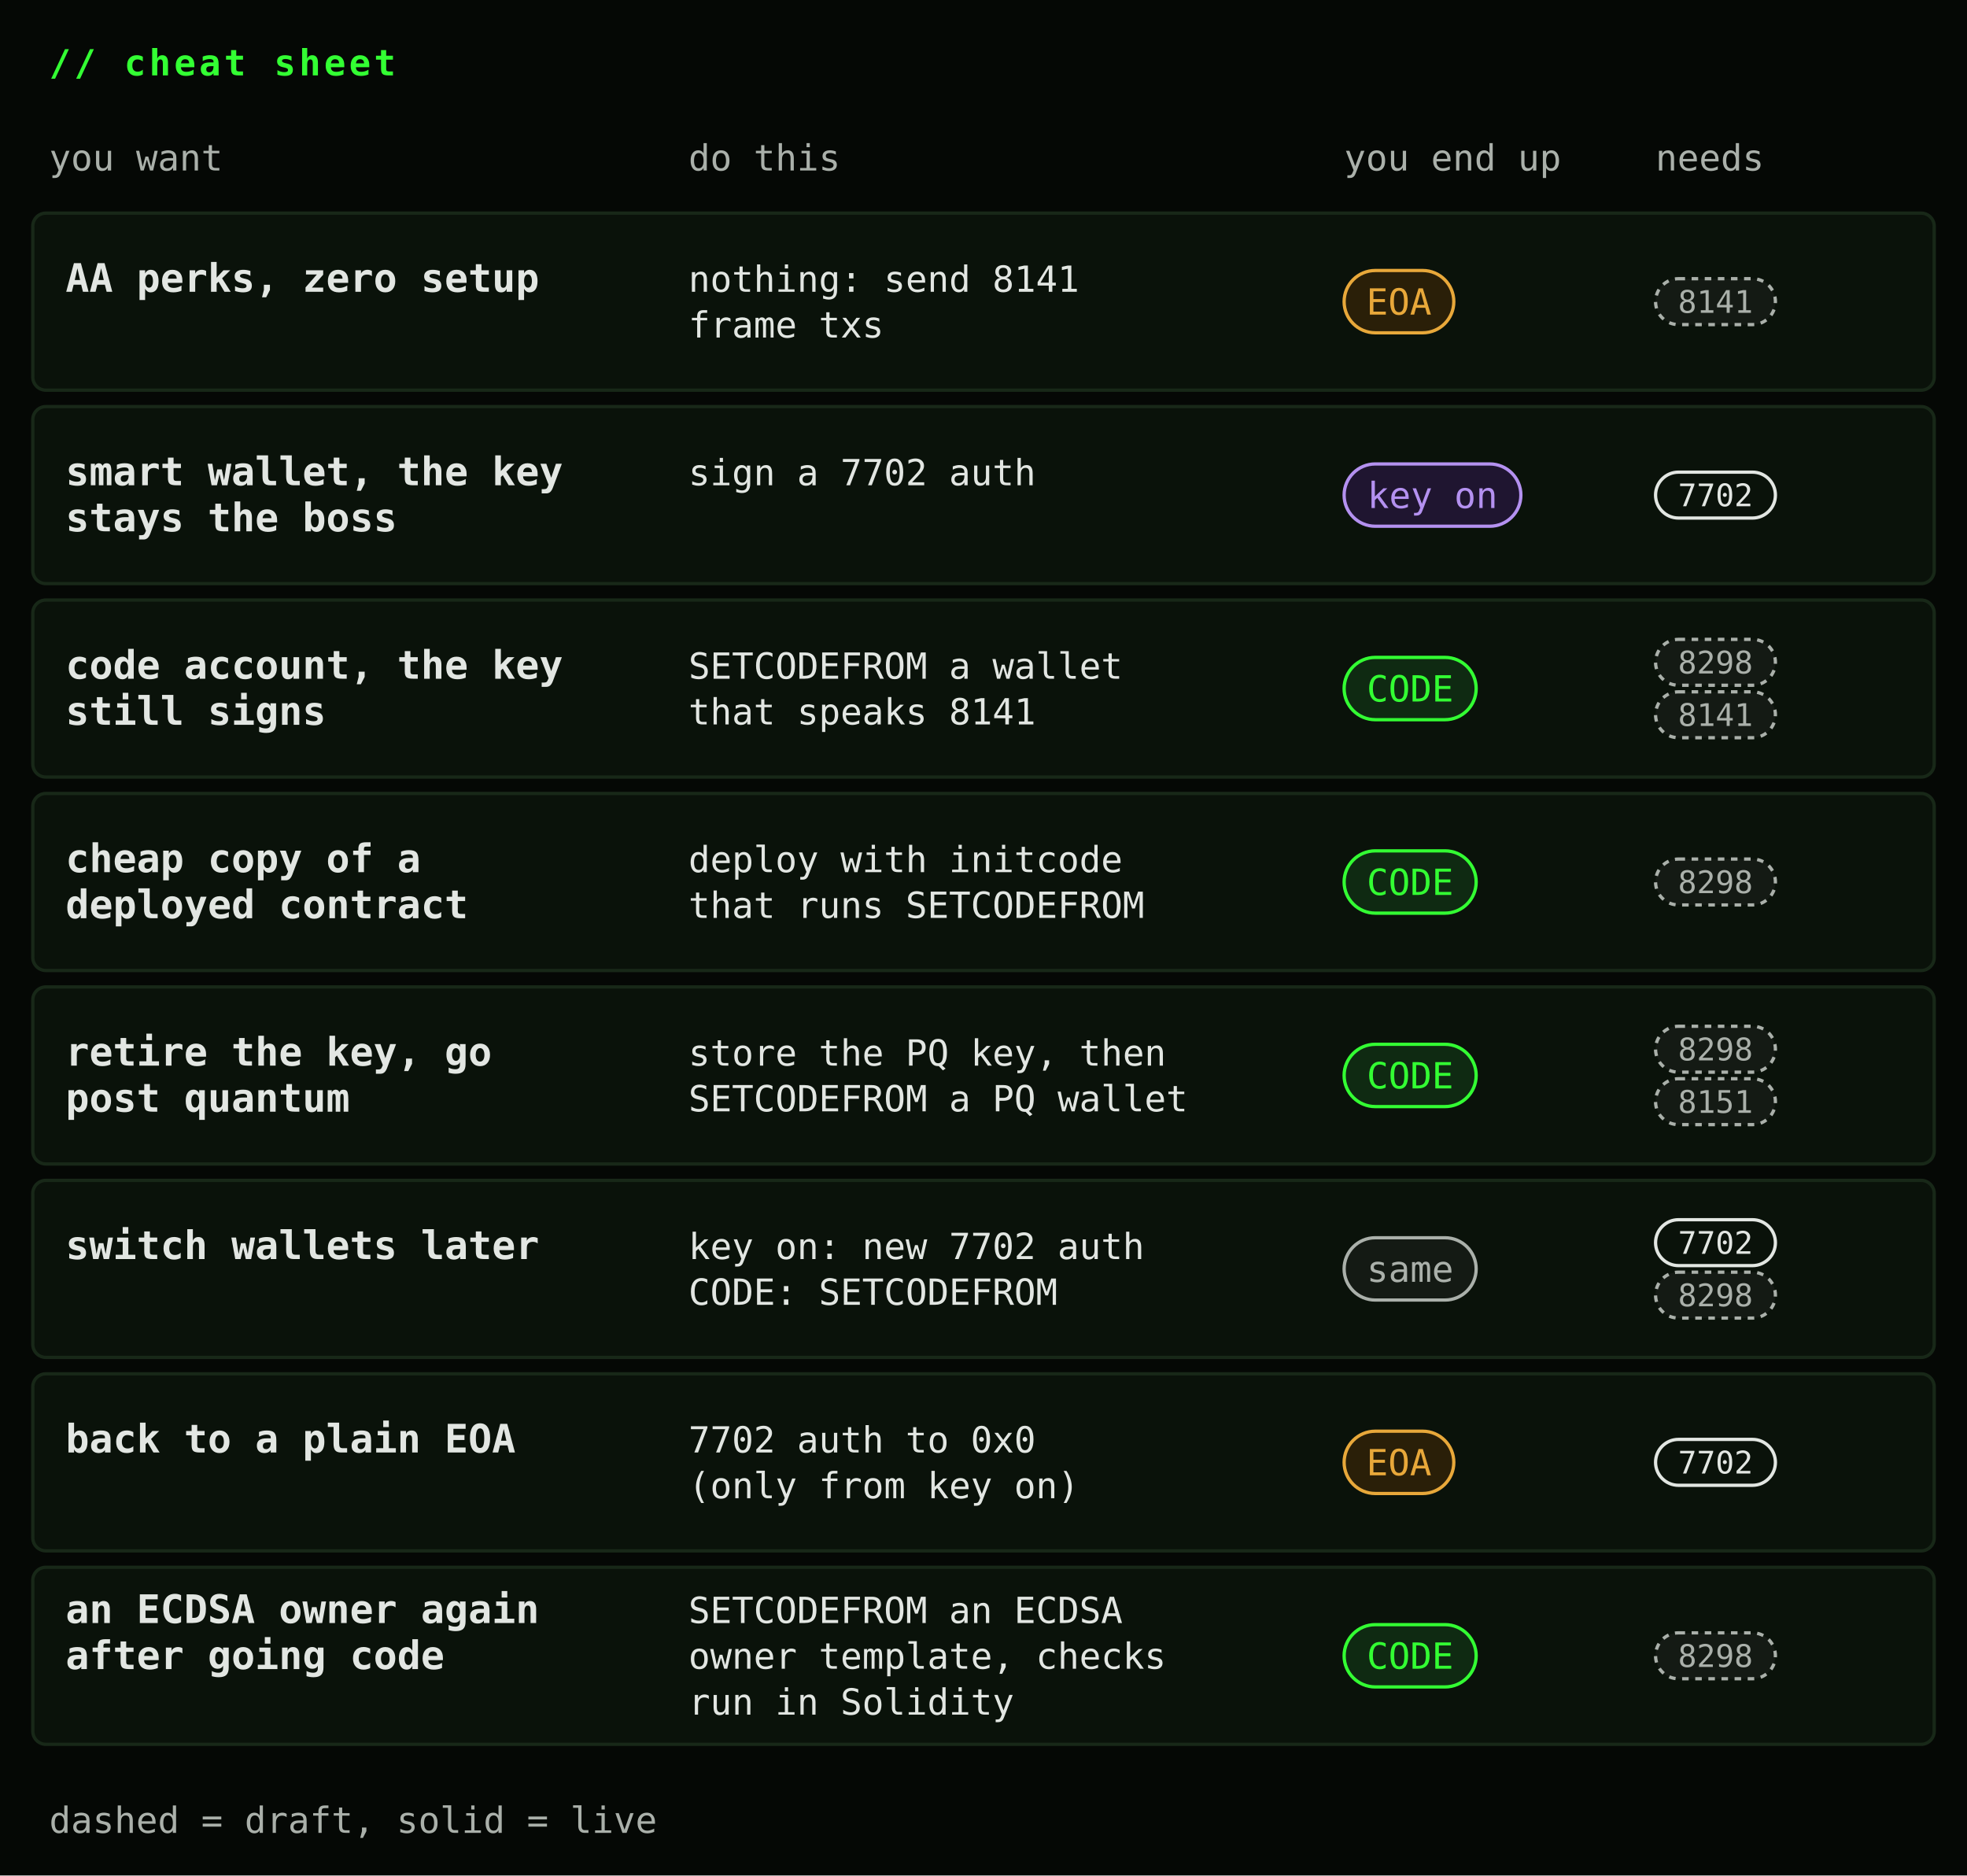
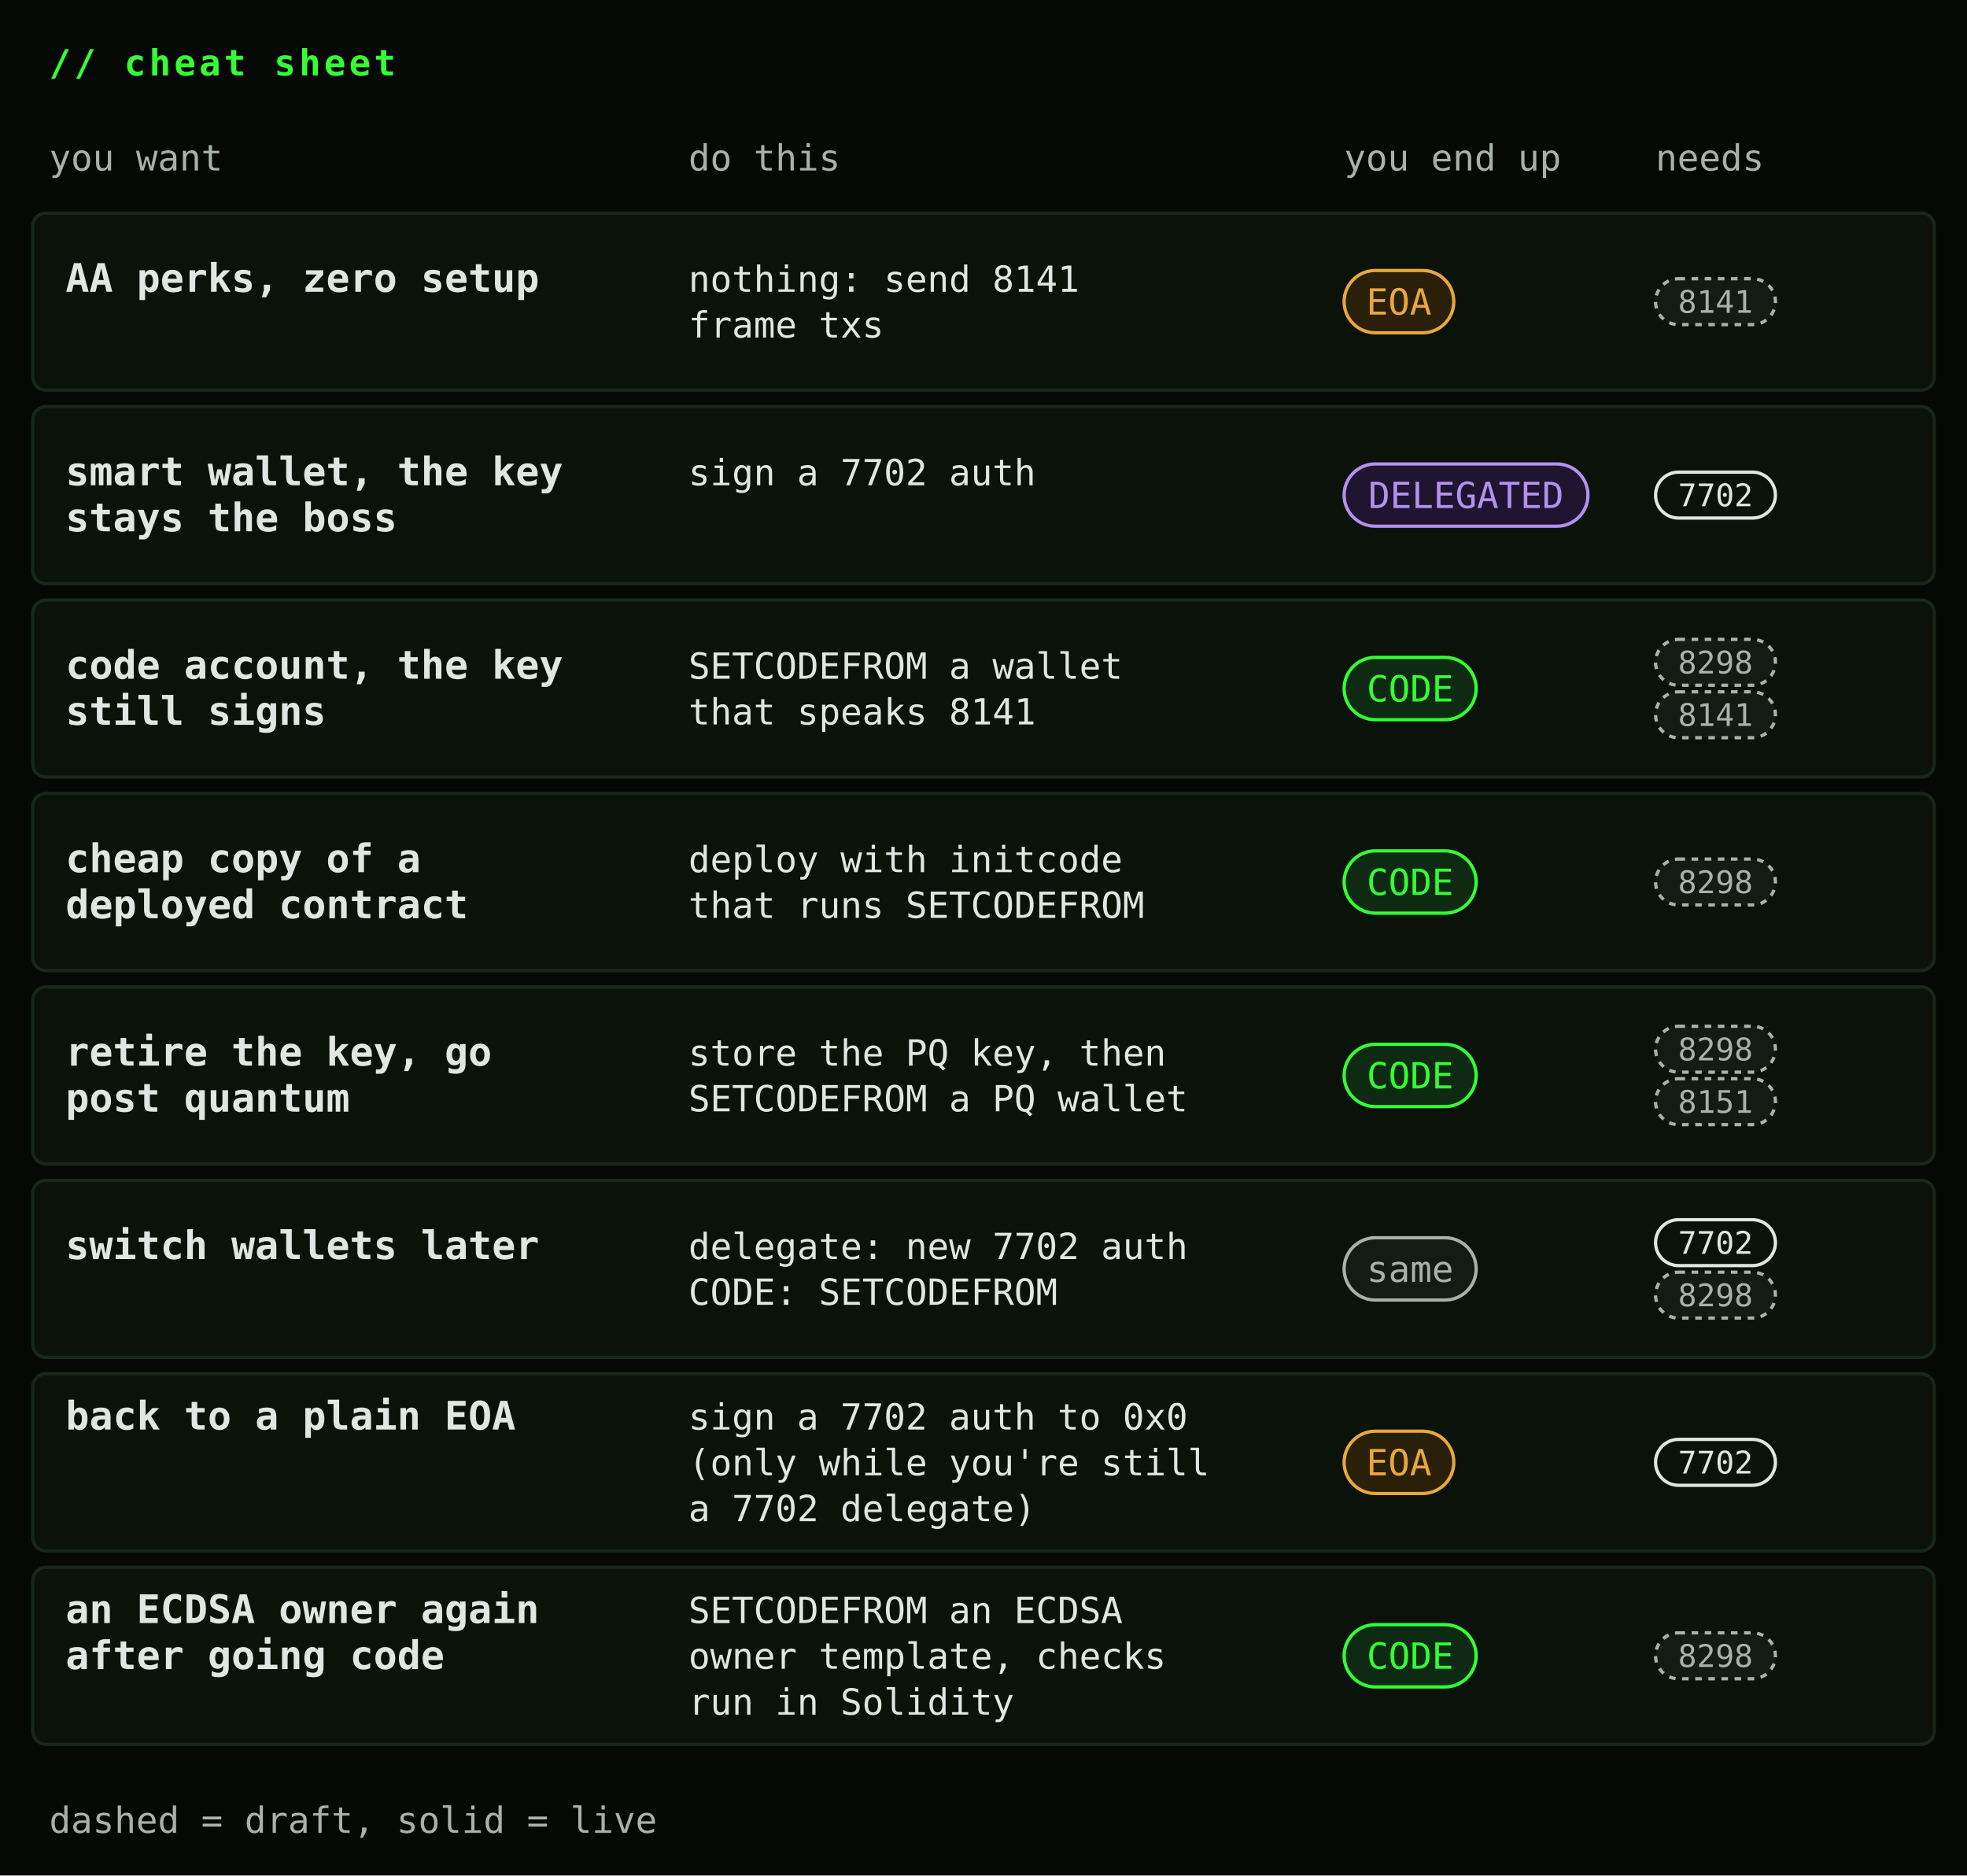
<svg xmlns="http://www.w3.org/2000/svg" width="1200" height="1144" viewBox="0 0 1200 1144" font-family="ui-monospace, SFMono-Regular, Menlo, Consolas, 'DejaVu Sans Mono', monospace">
  <defs>
    <marker id="ah0" viewBox="0 0 10 10" refX="8.5" refY="5" markerWidth="4.2" markerHeight="4.2" orient="auto-start-reverse">
      <path d="M0,0 L10,5 L0,10 z" fill="#33ff33" />
    </marker>
    <marker id="ah1" viewBox="0 0 10 10" refX="8.5" refY="5" markerWidth="4.2" markerHeight="4.2" orient="auto-start-reverse">
      <path d="M0,0 L10,5 L0,10 z" fill="#e8a83a" />
    </marker>
    <marker id="ah2" viewBox="0 0 10 10" refX="8.5" refY="5" markerWidth="4.2" markerHeight="4.2" orient="auto-start-reverse">
      <path d="M0,0 L10,5 L0,10 z" fill="#b491f0" />
    </marker>
    <marker id="ah3" viewBox="0 0 10 10" refX="8.5" refY="5" markerWidth="4.2" markerHeight="4.2" orient="auto-start-reverse">
      <path d="M0,0 L10,5 L0,10 z" fill="#6fb2e8" />
    </marker>
    <marker id="ah4" viewBox="0 0 10 10" refX="8.5" refY="5" markerWidth="4.2" markerHeight="4.2" orient="auto-start-reverse">
      <path d="M0,0 L10,5 L0,10 z" fill="#ff9a9f" />
    </marker>
    <marker id="ah5" viewBox="0 0 10 10" refX="8.5" refY="5" markerWidth="4.2" markerHeight="4.2" orient="auto-start-reverse">
      <path d="M0,0 L10,5 L0,10 z" fill="#aab0aa" />
    </marker>
  </defs>
  <rect width="1200" height="1144" fill="#050805" />
  <text x="30" y="46.0" font-size="22" fill="#33ff33" font-weight="700" letter-spacing="2">// cheat sheet</text>
  <text x="30" y="104.0" font-size="22" fill="#aab0aa">you want</text>
  <text x="420" y="104.0" font-size="22" fill="#aab0aa">do this</text>
  <text x="820" y="104.0" font-size="22" fill="#aab0aa">you end up</text>
  <text x="1010" y="104.0" font-size="22" fill="#aab0aa">needs</text>
  <rect x="20" y="130" width="1160" height="108" rx="8" fill="#0a120a" stroke="#182818" stroke-width="2" />
  <text x="40" y="178.0" font-size="24" fill="#e2e6e2" font-weight="700">AA perks, zero setup</text>
  <text x="420" y="178.0" font-size="22" fill="#e2e6e2">nothing: send 8141</text>
  <text x="420" y="205.9" font-size="22" fill="#e2e6e2">frame txs</text>
  <rect x="820" y="165.0" width="66.92" height="38" rx="19.0" fill="#2a1f08" stroke="#e8a83a" stroke-width="2" />
  <text x="853.46" y="191.9" font-size="22" fill="#e8a83a" text-anchor="middle">EOA</text>
  <rect x="1010" y="170.0" width="73.12" height="28" rx="14.0" fill="#141a14" stroke="#aab0aa" stroke-width="2" stroke-dasharray="4 4" />
  <text x="1046.56" y="190.8" font-size="19" fill="#aab0aa" text-anchor="middle">8141</text>
  <rect x="20" y="248" width="1160" height="108" rx="8" fill="#0a120a" stroke="#182818" stroke-width="2" />
  <text x="40" y="296.0" font-size="24" fill="#e2e6e2" font-weight="700">smart wallet, the key</text>
  <text x="40" y="324.1" font-size="24" fill="#e2e6e2" font-weight="700">stays the boss</text>
  <text x="420" y="296.0" font-size="22" fill="#e2e6e2">sign a 7702 auth</text>
-   <rect x="820" y="283.0" width="107.84" height="38" rx="19.0" fill="#1f1530" stroke="#b491f0" stroke-width="2" />
-   <text x="873.92" y="309.9" font-size="22" fill="#b491f0" text-anchor="middle">key on</text>
+   <rect x="820" y="283.0" width="148.76" height="38" rx="19.0" fill="#1f1530" stroke="#b491f0" stroke-width="2" />
+   <text x="894.38" y="309.9" font-size="22" fill="#b491f0" text-anchor="middle">DELEGATED</text>
  <rect x="1010" y="288.0" width="73.12" height="28" rx="14.0" fill="#0a120a" stroke="#e2e6e2" stroke-width="2" />
  <text x="1046.56" y="308.8" font-size="19" fill="#e2e6e2" text-anchor="middle">7702</text>
  <rect x="20" y="366" width="1160" height="108" rx="8" fill="#0a120a" stroke="#182818" stroke-width="2" />
  <text x="40" y="414.0" font-size="24" fill="#e2e6e2" font-weight="700">code account, the key</text>
  <text x="40" y="442.1" font-size="24" fill="#e2e6e2" font-weight="700">still signs</text>
  <text x="420" y="414.0" font-size="22" fill="#e2e6e2">SETCODEFROM a wallet</text>
  <text x="420" y="441.9" font-size="22" fill="#e2e6e2">that speaks 8141</text>
  <rect x="820" y="401.0" width="80.56" height="38" rx="19.0" fill="#0f2a12" stroke="#33ff33" stroke-width="2" />
  <text x="860.28" y="427.9" font-size="22" fill="#33ff33" text-anchor="middle">CODE</text>
  <rect x="1010" y="390.0" width="73.12" height="28" rx="14.0" fill="#141a14" stroke="#aab0aa" stroke-width="2" stroke-dasharray="4 4" />
  <text x="1046.56" y="410.8" font-size="19" fill="#aab0aa" text-anchor="middle">8298</text>
  <rect x="1010" y="422.0" width="73.12" height="28" rx="14.0" fill="#141a14" stroke="#aab0aa" stroke-width="2" stroke-dasharray="4 4" />
  <text x="1046.56" y="442.8" font-size="19" fill="#aab0aa" text-anchor="middle">8141</text>
  <rect x="20" y="484" width="1160" height="108" rx="8" fill="#0a120a" stroke="#182818" stroke-width="2" />
  <text x="40" y="532.0" font-size="24" fill="#e2e6e2" font-weight="700">cheap copy of a</text>
  <text x="40" y="560.1" font-size="24" fill="#e2e6e2" font-weight="700">deployed contract</text>
  <text x="420" y="532.0" font-size="22" fill="#e2e6e2">deploy with initcode</text>
  <text x="420" y="559.9" font-size="22" fill="#e2e6e2">that runs SETCODEFROM</text>
  <rect x="820" y="519.0" width="80.56" height="38" rx="19.0" fill="#0f2a12" stroke="#33ff33" stroke-width="2" />
  <text x="860.28" y="545.9" font-size="22" fill="#33ff33" text-anchor="middle">CODE</text>
  <rect x="1010" y="524.0" width="73.12" height="28" rx="14.0" fill="#141a14" stroke="#aab0aa" stroke-width="2" stroke-dasharray="4 4" />
  <text x="1046.56" y="544.8" font-size="19" fill="#aab0aa" text-anchor="middle">8298</text>
  <rect x="20" y="602" width="1160" height="108" rx="8" fill="#0a120a" stroke="#182818" stroke-width="2" />
  <text x="40" y="650.0" font-size="24" fill="#e2e6e2" font-weight="700">retire the key, go</text>
  <text x="40" y="678.1" font-size="24" fill="#e2e6e2" font-weight="700">post quantum</text>
  <text x="420" y="650.0" font-size="22" fill="#e2e6e2">store the PQ key, then</text>
  <text x="420" y="677.9" font-size="22" fill="#e2e6e2">SETCODEFROM a PQ wallet</text>
  <rect x="820" y="637.0" width="80.56" height="38" rx="19.0" fill="#0f2a12" stroke="#33ff33" stroke-width="2" />
  <text x="860.28" y="663.9" font-size="22" fill="#33ff33" text-anchor="middle">CODE</text>
  <rect x="1010" y="626.0" width="73.12" height="28" rx="14.0" fill="#141a14" stroke="#aab0aa" stroke-width="2" stroke-dasharray="4 4" />
  <text x="1046.56" y="646.8" font-size="19" fill="#aab0aa" text-anchor="middle">8298</text>
  <rect x="1010" y="658.0" width="73.12" height="28" rx="14.0" fill="#141a14" stroke="#aab0aa" stroke-width="2" stroke-dasharray="4 4" />
  <text x="1046.56" y="678.8" font-size="19" fill="#aab0aa" text-anchor="middle">8151</text>
  <rect x="20" y="720" width="1160" height="108" rx="8" fill="#0a120a" stroke="#182818" stroke-width="2" />
  <text x="40" y="768.0" font-size="24" fill="#e2e6e2" font-weight="700">switch wallets later</text>
-   <text x="420" y="768.0" font-size="22" fill="#e2e6e2">key on: new 7702 auth</text>
+   <text x="420" y="768.0" font-size="22" fill="#e2e6e2">delegate: new 7702 auth</text>
  <text x="420" y="795.9" font-size="22" fill="#e2e6e2">CODE: SETCODEFROM</text>
  <rect x="820" y="755.0" width="80.56" height="38" rx="19.0" fill="#141a14" stroke="#aab0aa" stroke-width="2" />
  <text x="860.28" y="781.9" font-size="22" fill="#aab0aa" text-anchor="middle">same</text>
  <rect x="1010" y="744.0" width="73.12" height="28" rx="14.0" fill="#0a120a" stroke="#e2e6e2" stroke-width="2" />
  <text x="1046.56" y="764.8" font-size="19" fill="#e2e6e2" text-anchor="middle">7702</text>
  <rect x="1010" y="776.0" width="73.12" height="28" rx="14.0" fill="#141a14" stroke="#aab0aa" stroke-width="2" stroke-dasharray="4 4" />
  <text x="1046.56" y="796.8" font-size="19" fill="#aab0aa" text-anchor="middle">8298</text>
  <rect x="20" y="838" width="1160" height="108" rx="8" fill="#0a120a" stroke="#182818" stroke-width="2" />
-   <text x="40" y="886.0" font-size="24" fill="#e2e6e2" font-weight="700">back to a plain EOA</text>
-   <text x="420" y="886.0" font-size="22" fill="#e2e6e2">7702 auth to 0x0</text>
-   <text x="420" y="913.9" font-size="22" fill="#e2e6e2">(only from key on)</text>
+   <text x="40" y="872.0" font-size="24" fill="#e2e6e2" font-weight="700">back to a plain EOA</text>
+   <text x="420" y="872.0" font-size="22" fill="#e2e6e2">sign a 7702 auth to 0x0</text>
+   <text x="420" y="899.9" font-size="22" fill="#e2e6e2">(only while you're still</text>
+   <text x="420" y="927.9" font-size="22" fill="#e2e6e2">a 7702 delegate)</text>
  <rect x="820" y="873.0" width="66.92" height="38" rx="19.0" fill="#2a1f08" stroke="#e8a83a" stroke-width="2" />
  <text x="853.46" y="899.9" font-size="22" fill="#e8a83a" text-anchor="middle">EOA</text>
  <rect x="1010" y="878.0" width="73.12" height="28" rx="14.0" fill="#0a120a" stroke="#e2e6e2" stroke-width="2" />
  <text x="1046.56" y="898.8" font-size="19" fill="#e2e6e2" text-anchor="middle">7702</text>
  <rect x="20" y="956" width="1160" height="108" rx="8" fill="#0a120a" stroke="#182818" stroke-width="2" />
  <text x="40" y="990.0" font-size="24" fill="#e2e6e2" font-weight="700">an ECDSA owner again</text>
  <text x="40" y="1018.1" font-size="24" fill="#e2e6e2" font-weight="700">after going code</text>
  <text x="420" y="990.0" font-size="22" fill="#e2e6e2">SETCODEFROM an ECDSA</text>
  <text x="420" y="1017.9" font-size="22" fill="#e2e6e2">owner template, checks</text>
  <text x="420" y="1045.9" font-size="22" fill="#e2e6e2">run in Solidity</text>
  <rect x="820" y="991.0" width="80.56" height="38" rx="19.0" fill="#0f2a12" stroke="#33ff33" stroke-width="2" />
  <text x="860.28" y="1017.9" font-size="22" fill="#33ff33" text-anchor="middle">CODE</text>
  <rect x="1010" y="996.0" width="73.12" height="28" rx="14.0" fill="#141a14" stroke="#aab0aa" stroke-width="2" stroke-dasharray="4 4" />
  <text x="1046.56" y="1016.8" font-size="19" fill="#aab0aa" text-anchor="middle">8298</text>
  <text x="30" y="1118.0" font-size="22" fill="#aab0aa">dashed = draft, solid = live</text>
</svg>
